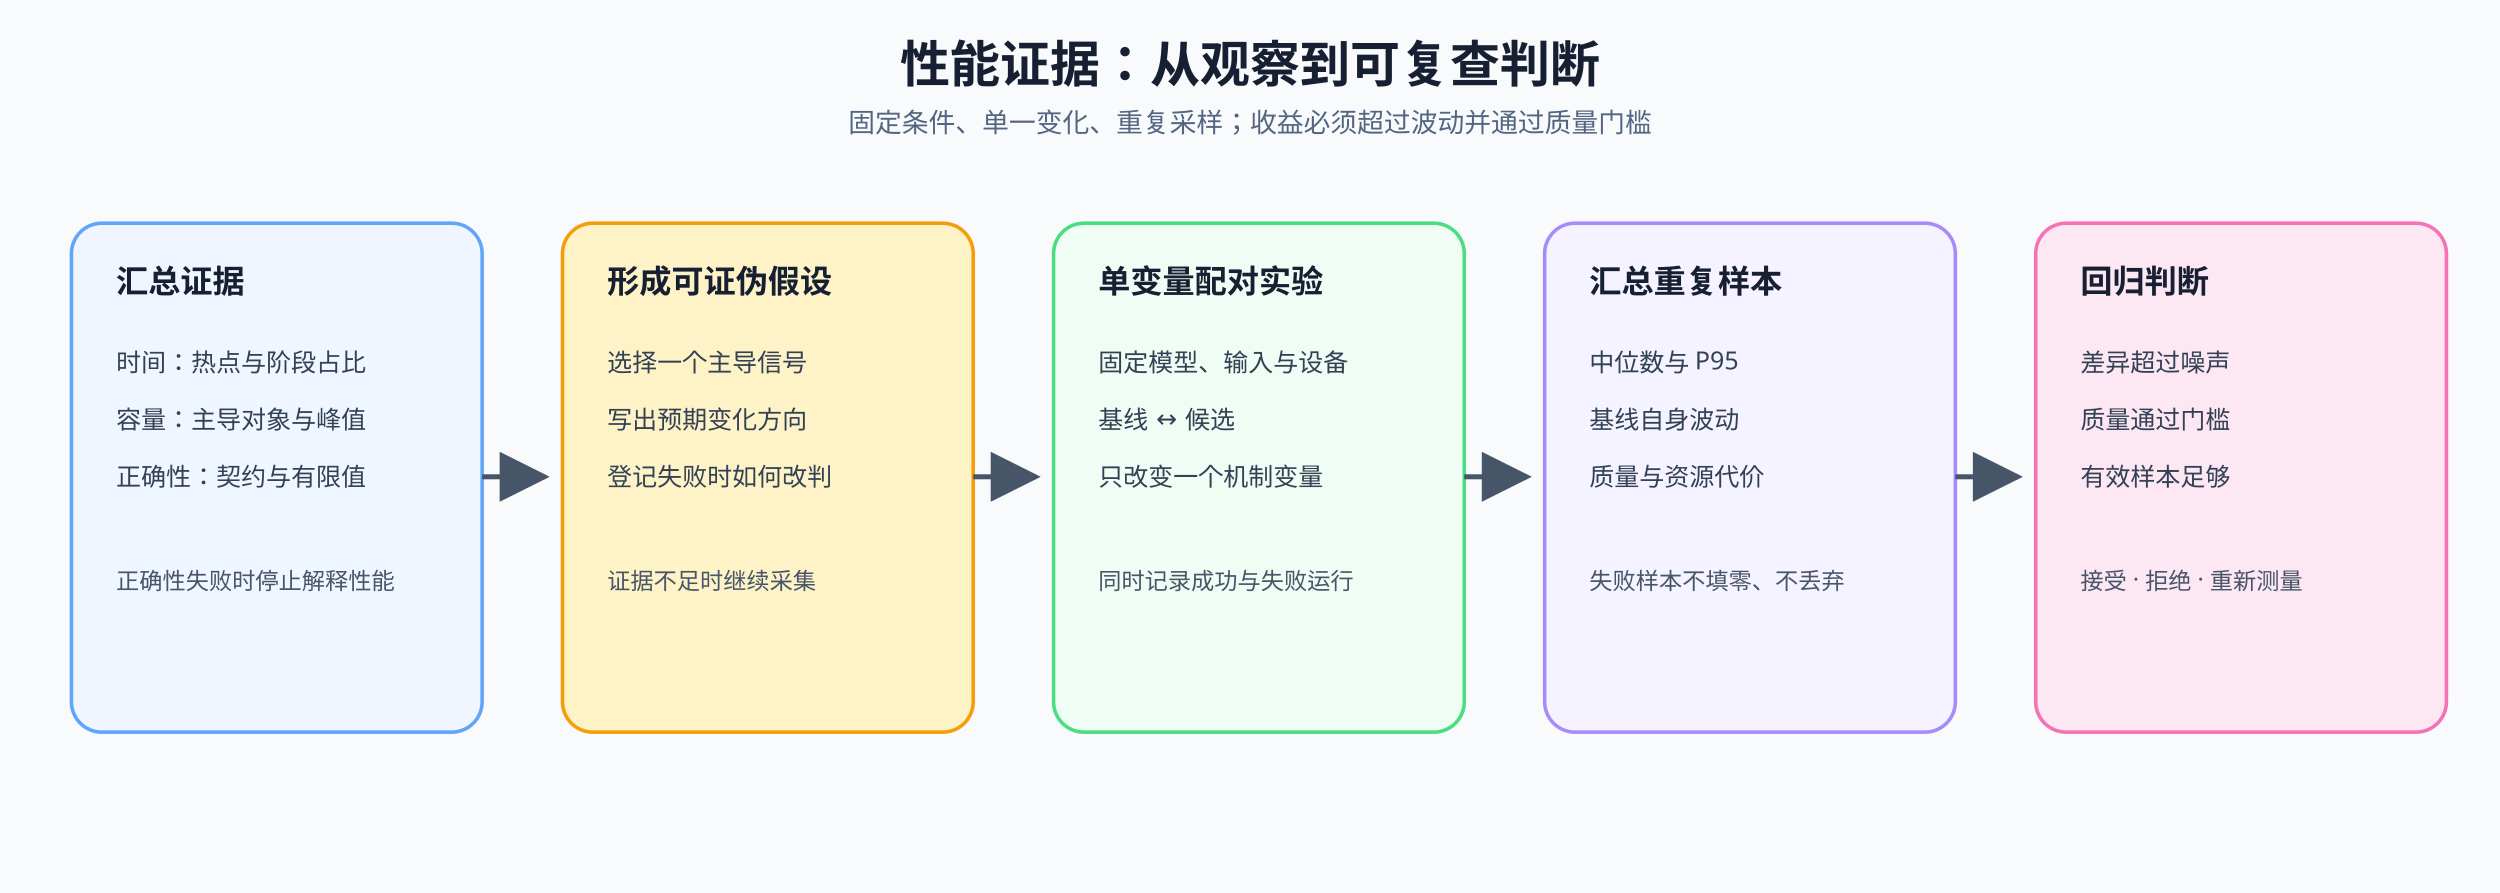
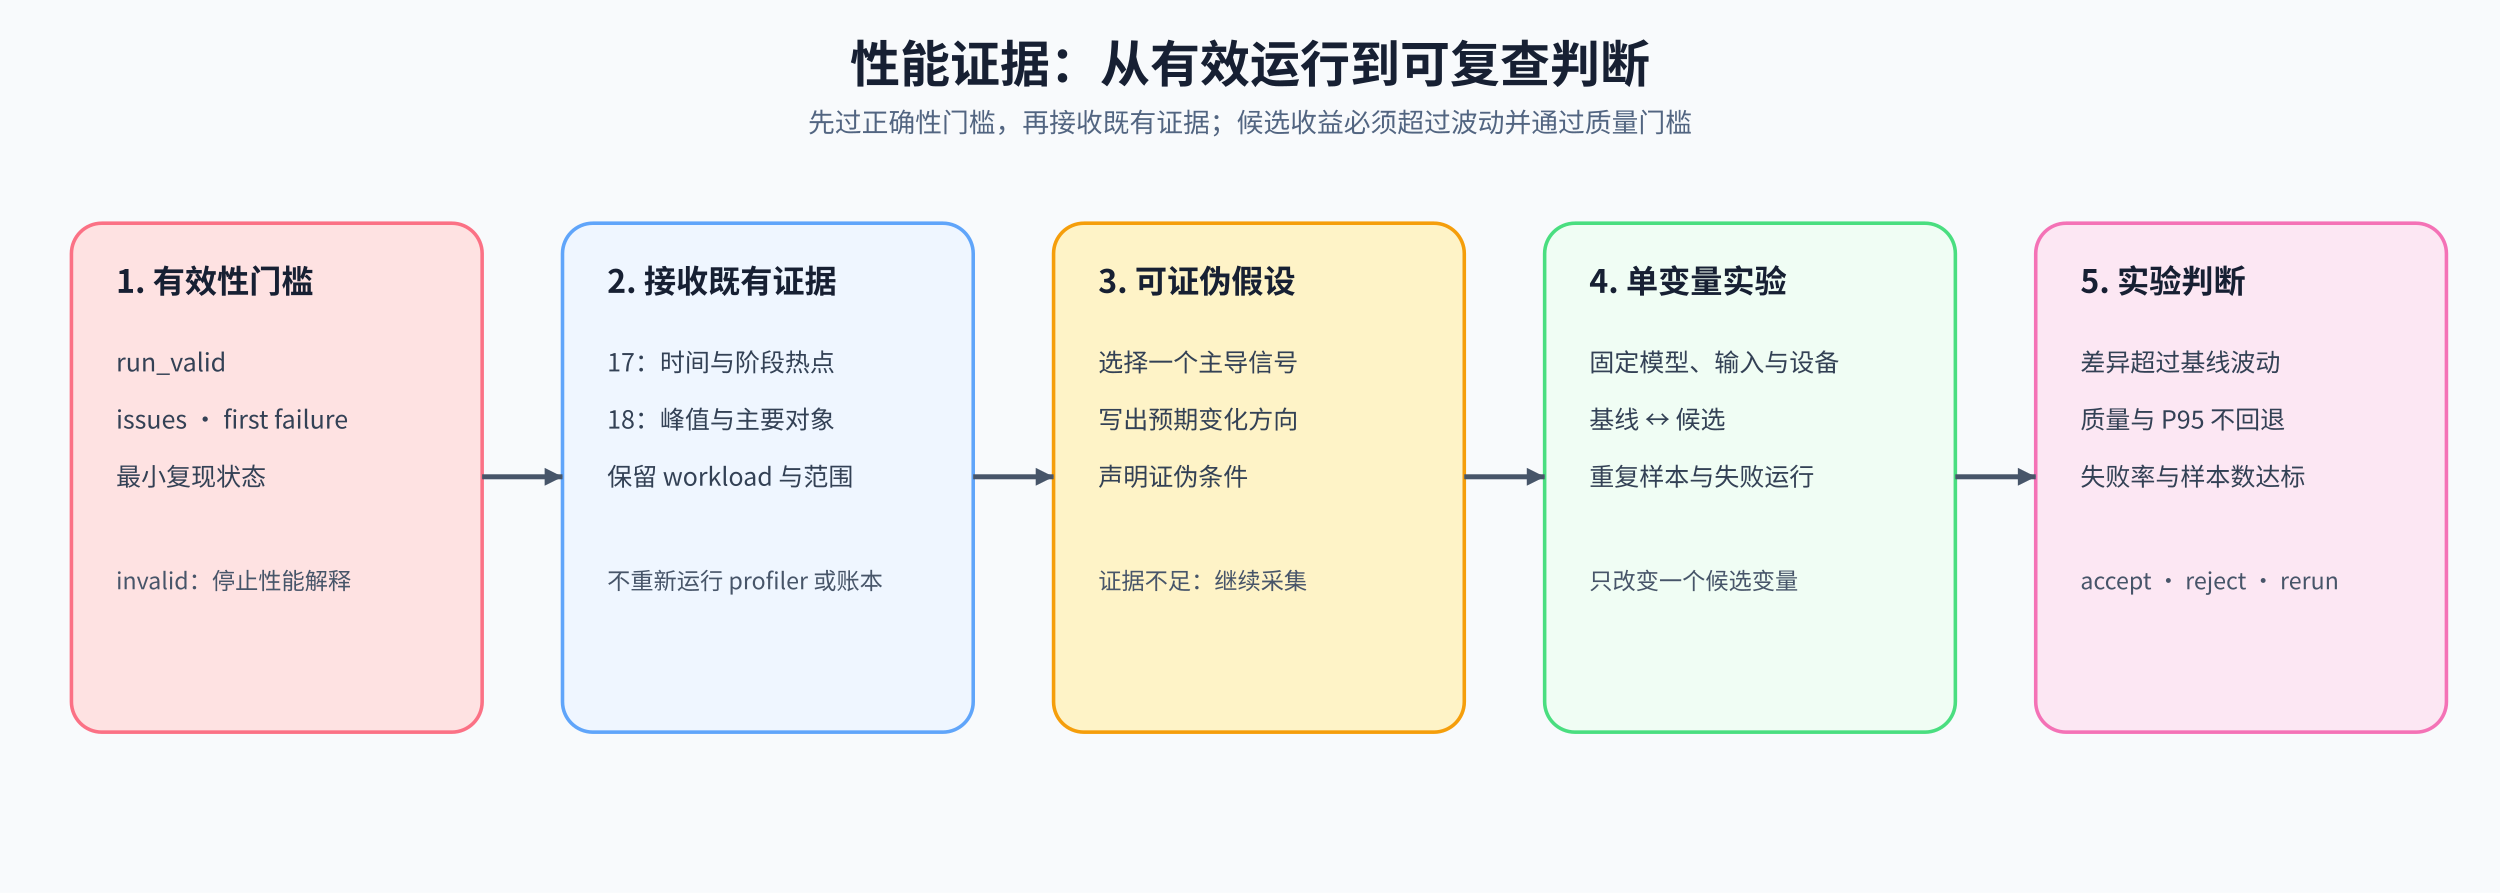
<svg xmlns="http://www.w3.org/2000/svg" width="1400" height="500" viewBox="0 0 1400 500" role="img" aria-labelledby="title desc">
  <defs>
-     <marker id="arrow" markerWidth="10" markerHeight="10" refX="9" refY="5" orient="auto">
+     <marker id="arrow20" markerUnits="userSpaceOnUse" markerWidth="10" markerHeight="10" refX="10" refY="5" orient="auto">
      <path d="M0 0L10 5L0 10Z" fill="#475569" />
    </marker>
-     <style>text{font-family:"Noto Sans SC","Microsoft YaHei",sans-serif;fill:#172033}.title{font-size:28px;font-weight:700}.sub{font-size:15px;fill:#526581}.head{font-size:18px;font-weight:700}.body{font-size:14px;fill:#334155}.small{font-size:13px;fill:#475569}.node{stroke-width:2;rx:17}.line{stroke:#475569;stroke-width:2.8;fill:none;marker-end:url(#arrow)}</style>
+     <style>
+       text{font-family:'Noto Sans CJK SC','Microsoft YaHei',sans-serif;fill:#172033}.title{font-size:28px;font-weight:700}.sub{font-size:15px;fill:#526581}.head{font-size:18px;font-weight:700}.body{font-size:14px;fill:#334155}.small{font-size:13px;fill:#475569}.node{stroke-width:2}.line{stroke:#475569;stroke-width:2.8;fill:none;marker-end:url(#arrow20)}
+     </style>
  </defs>
  <rect width="1400" height="500" fill="#f8fafc" />
-   <text x="700" y="46" text-anchor="middle" class="title">性能证据：从观察到可复查判断</text>
-   <text x="700" y="74" text-anchor="middle" class="sub">固定条件、单一变化、重复采样；收益必须超过波动并通过质量门槛</text>
-   <rect x="40" y="125" width="230" height="285" fill="#eff6ff" stroke="#60a5fa" class="node" />
-   <text x="65" y="164" class="head">汇总证据</text>
-   <text x="65" y="208" class="body">时间：热点与阶段占比</text>
-   <text x="65" y="240" class="body">容量：主导对象与峰值</text>
-   <text x="65" y="272" class="body">正确性：契约与有限值</text>
-   <text x="65" y="330" class="small">正确性失败时停止解释性能</text>
-   <rect x="315" y="125" width="230" height="285" fill="#fef3c7" stroke="#f59e0b" class="node" />
-   <text x="340" y="164" class="head">形成可证伪假设</text>
-   <text x="340" y="208" class="body">选择一个主导信号</text>
-   <text x="340" y="240" class="body">写出预期变化方向</text>
-   <text x="340" y="272" class="body">登记失败时如何改判</text>
-   <text x="340" y="330" class="small">证据不足时继续采集</text>
-   <rect x="590" y="125" width="230" height="285" fill="#f0fdf4" stroke="#4ade80" class="node" />
-   <text x="615" y="164" class="head">单变量配对实验</text>
-   <text x="615" y="208" class="body">固定模型、输入与设备</text>
-   <text x="615" y="240" class="body">基线 ↔ 候选</text>
-   <text x="615" y="272" class="body">只改变一个机制变量</text>
-   <text x="615" y="330" class="small">同时记录成功与失败运行</text>
-   <rect x="865" y="125" width="230" height="285" fill="#f5f3ff" stroke="#a78bfa" class="node" />
-   <text x="890" y="164" class="head">汇总重复样本</text>
-   <text x="890" y="208" class="body">中位数与 P95</text>
-   <text x="890" y="240" class="body">基线自身波动</text>
-   <text x="890" y="272" class="body">质量与资源代价</text>
-   <text x="890" y="330" class="small">失败样本不填零、不丢弃</text>
-   <rect x="1140" y="125" width="230" height="285" fill="#fce7f3" stroke="#f472b6" class="node" />
-   <text x="1165" y="164" class="head">回归判断</text>
-   <text x="1165" y="208" class="body">差异超过噪声</text>
-   <text x="1165" y="240" class="body">质量通过门槛</text>
-   <text x="1165" y="272" class="body">有效样本足够</text>
-   <text x="1165" y="330" class="small">接受 · 拒绝 · 重新测量</text>
-   <path d="M270 267H305" class="line" />
-   <path d="M545 267H580" class="line" />
-   <path d="M820 267H855" class="line" />
-   <path d="M1095 267H1130" class="line" />
+   <text x="700" y="46" text-anchor="middle" class="title">性能证据：从有效运行到可复查判断</text>
+   <text x="700" y="74" text-anchor="middle" class="sub">先过正确性门槛，再接收既有证据；候选收益必须超过波动并通过质量门槛</text>
+   <rect x="40" y="125" width="230" height="285" rx="17" fill="#fee2e2" stroke="#fb7185" class="node" />
+   <text x="65" y="164" class="head">1. 有效性门槛</text>
+   <text x="65" y="208" class="body">run_valid</text>
+   <text x="65" y="240" class="body">issues · first failure</text>
+   <text x="65" y="272" class="body">最小复现状态</text>
+   <text x="65" y="330" class="small">invalid：停止性能解释</text>
+   <rect x="315" y="125" width="230" height="285" rx="17" fill="#eff6ff" stroke="#60a5fa" class="node" />
+   <text x="340" y="164" class="head">2. 接收既有证据</text>
+   <text x="340" y="208" class="body">17：时间与阶段热点</text>
+   <text x="340" y="240" class="body">18：峰值与主要对象</text>
+   <text x="340" y="272" class="body">保留 workload 与范围</text>
+   <text x="340" y="330" class="small">不重新运行 profiler 或账本</text>
+   <rect x="590" y="125" width="230" height="285" rx="17" fill="#fef3c7" stroke="#f59e0b" class="node" />
+   <text x="615" y="164" class="head">3. 可证伪假设</text>
+   <text x="615" y="208" class="body">选择一个主导信号</text>
+   <text x="615" y="240" class="body">写出预期变化方向</text>
+   <text x="615" y="272" class="body">声明证伪条件</text>
+   <text x="615" y="330" class="small">证据不足：继续采集</text>
+   <rect x="865" y="125" width="230" height="285" rx="17" fill="#f0fdf4" stroke="#4ade80" class="node" />
+   <text x="890" y="164" class="head">4. 单变量实验</text>
+   <text x="890" y="208" class="body">固定模型、输入与设备</text>
+   <text x="890" y="240" class="body">基线 ↔ 候选</text>
+   <text x="890" y="272" class="body">重复样本与失败运行</text>
+   <text x="890" y="330" class="small">只改变一个候选变量</text>
+   <rect x="1140" y="125" width="230" height="285" rx="17" fill="#fce7f3" stroke="#f472b6" class="node" />
+   <text x="1165" y="164" class="head">5. 实验判断</text>
+   <text x="1165" y="208" class="body">差异超过基线波动</text>
+   <text x="1165" y="240" class="body">质量与 P95 不回退</text>
+   <text x="1165" y="272" class="body">失败率与样本数达标</text>
+   <text x="1165" y="330" class="small">accept · reject · rerun</text>
+   <path d="M270 267H315" class="line" />
+   <path d="M545 267H590" class="line" />
+   <path d="M820 267H865" class="line" />
+   <path d="M1095 267H1140" class="line" />
</svg>
